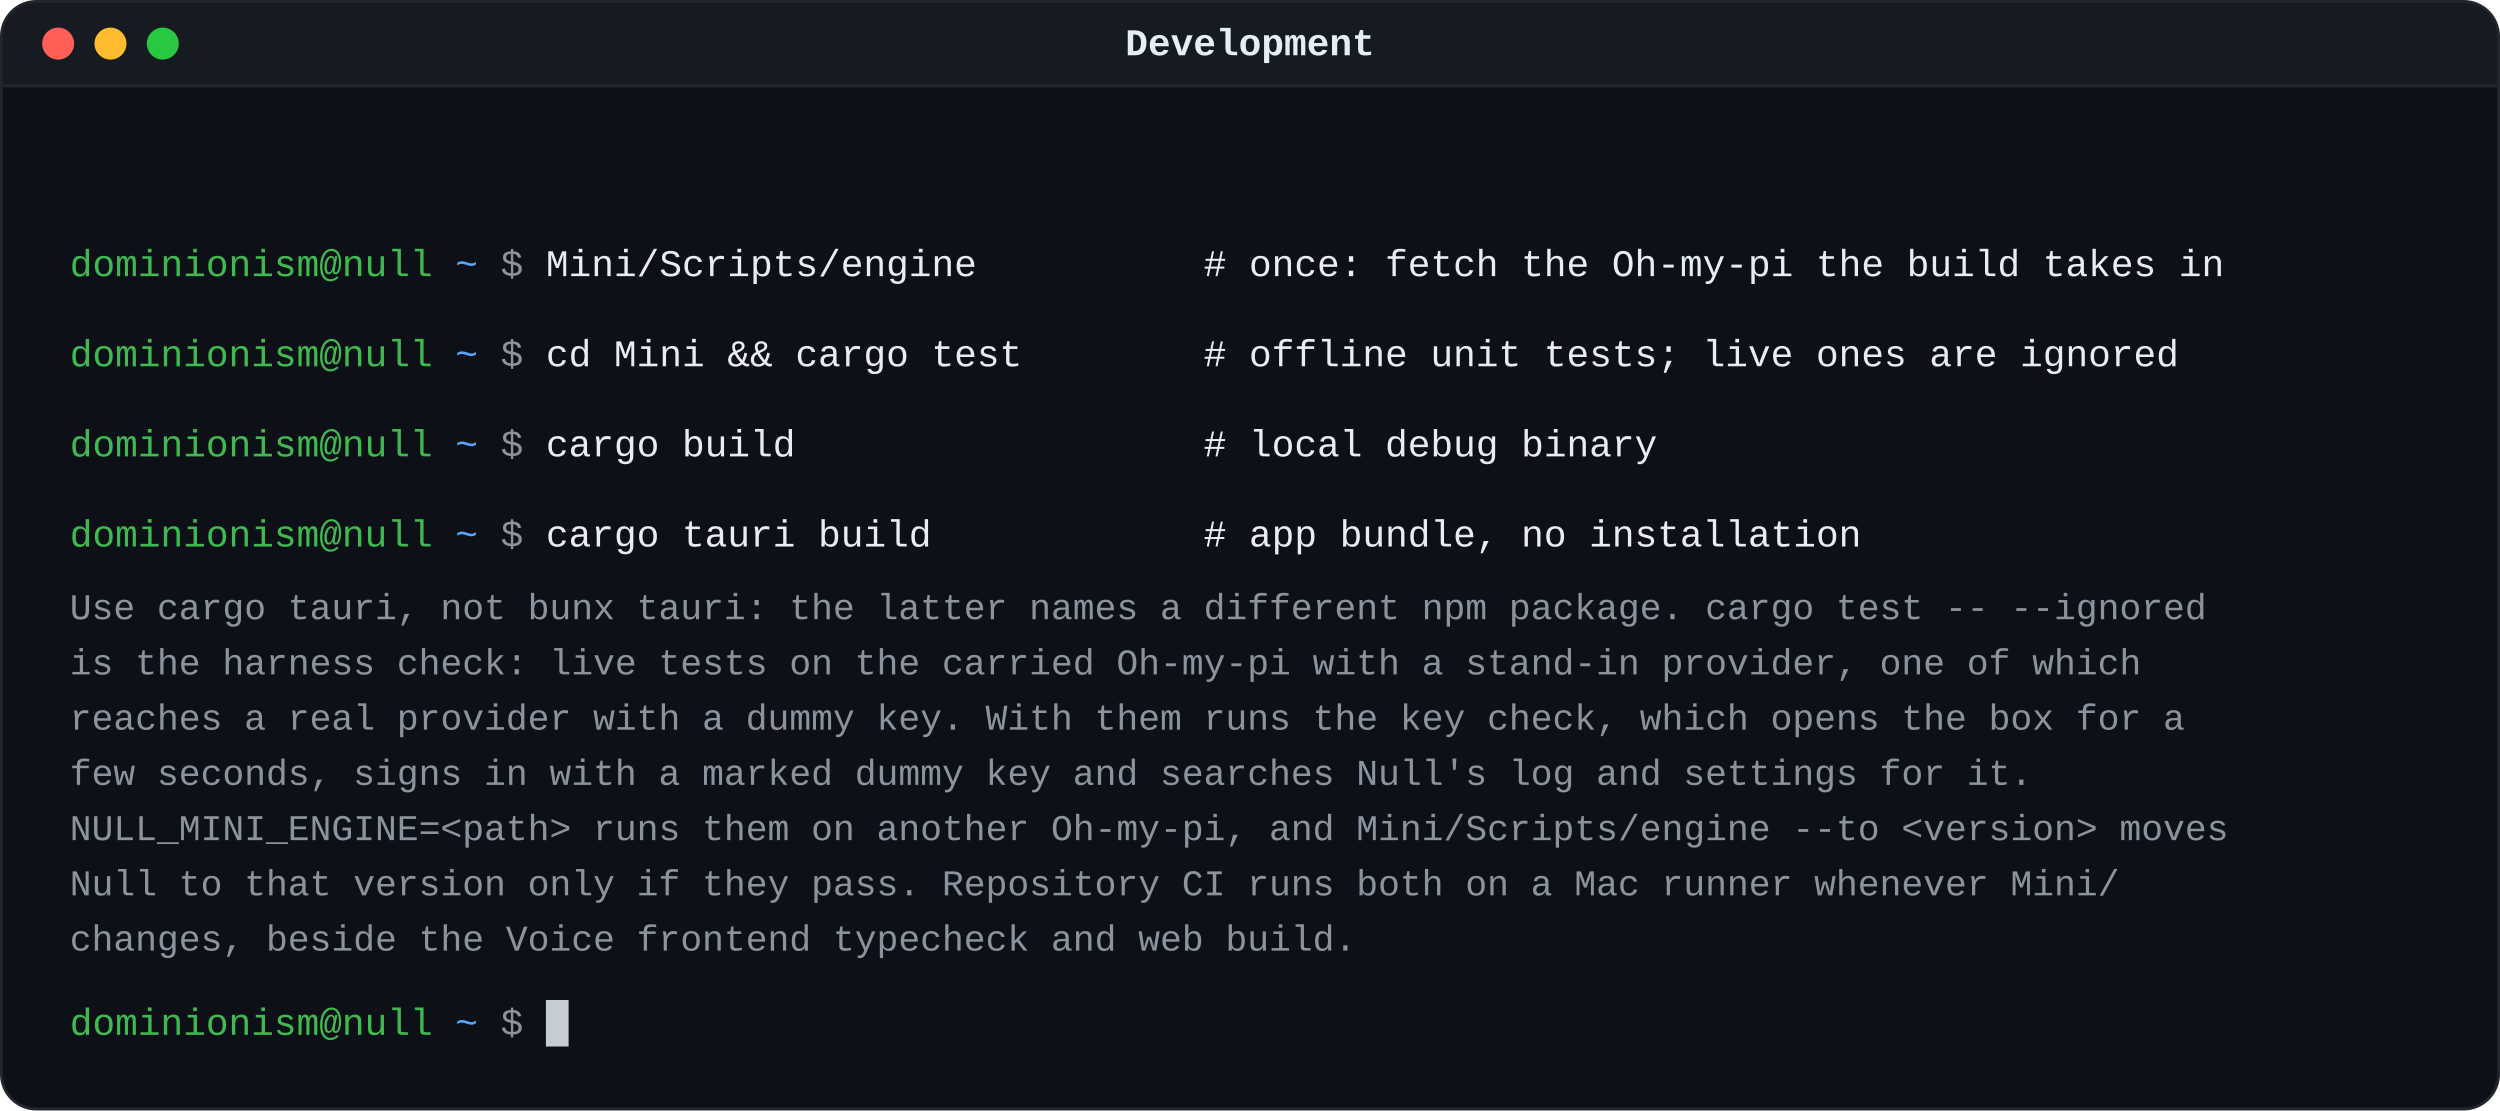
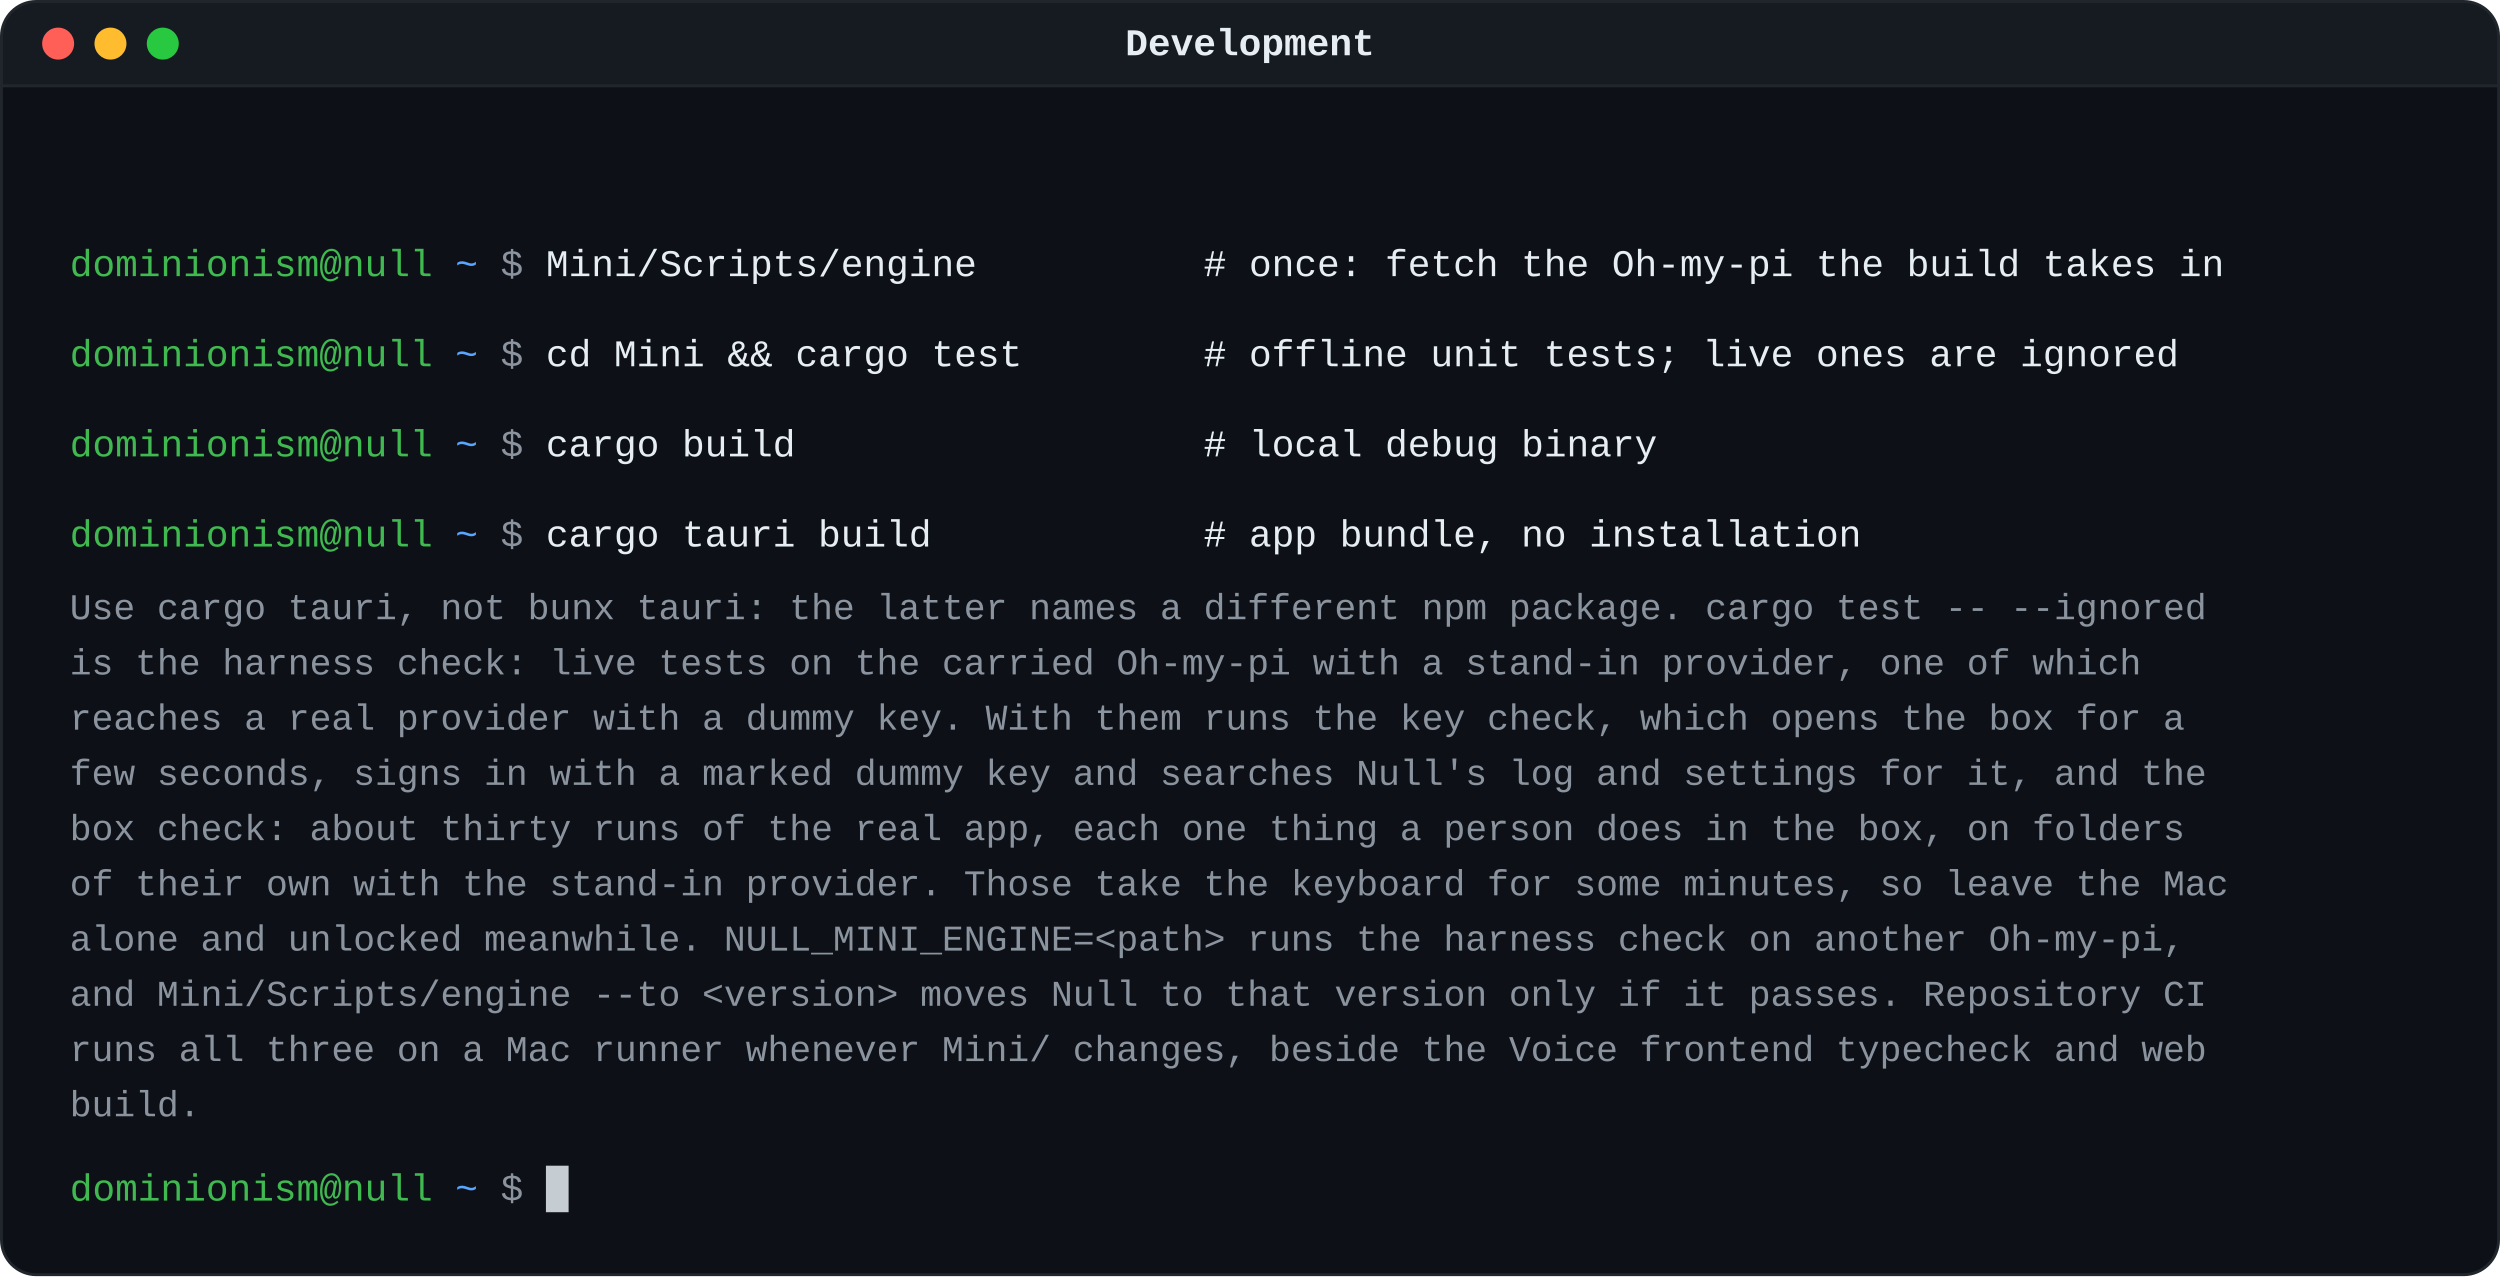
- <svg xmlns="http://www.w3.org/2000/svg" viewBox="0 0 860 382" width="860" height="382" fill="none" role="img" aria-label="Development. $ Mini/Scripts/engine          # once: fetch the Oh-my-pi the build takes in $ cd Mini &amp;&amp; cargo test        # offline unit tests; live ones are ignored $ cargo build                  # local debug binary $ cargo tauri build            # app bundle, no installation Use cargo tauri, not bunx tauri: the latter names a different npm package. cargo test -- --ignored is the harness check: live tests on the carried Oh-my-pi with a stand-in provider, one of which reaches a real provider with a dummy key. With them runs the key check, which opens the box for a few seconds, signs in with a marked dummy key and searches Null's log and settings for it. NULL_MINI_ENGINE=&lt;path&gt; runs them on another Oh-my-pi, and Mini/Scripts/engine --to &lt;version&gt; moves Null to that version only if they pass. Repository CI runs both on a Mac runner whenever Mini/ changes, beside the Voice frontend typecheck and web build.">
+ <svg xmlns="http://www.w3.org/2000/svg" viewBox="0 0 860 439" width="860" height="439" fill="none" role="img" aria-label="Development. $ Mini/Scripts/engine          # once: fetch the Oh-my-pi the build takes in $ cd Mini &amp;&amp; cargo test        # offline unit tests; live ones are ignored $ cargo build                  # local debug binary $ cargo tauri build            # app bundle, no installation Use cargo tauri, not bunx tauri: the latter names a different npm package. cargo test -- --ignored is the harness check: live tests on the carried Oh-my-pi with a stand-in provider, one of which reaches a real provider with a dummy key. With them runs the key check, which opens the box for a few seconds, signs in with a marked dummy key and searches Null's log and settings for it, and the box check: about thirty runs of the real app, each one thing a person does in the box, on folders of their own with the stand-in provider. Those take the keyboard for some minutes, so leave the Mac alone and unlocked meanwhile. NULL_MINI_ENGINE=&lt;path&gt; runs the harness check on another Oh-my-pi, and Mini/Scripts/engine --to &lt;version&gt; moves Null to that version only if it passes. Repository CI runs all three on a Mac runner whenever Mini/ changes, beside the Voice frontend typecheck and web build.">
  <style>
    text { font-family: ui-monospace,SFMono-Regular,'SF Mono',Menlo,Consolas,'Liberation Mono',monospace; }
    .rise { animation: rise .35s ease-out both; }
    .fade { animation: fade .4s ease-out both; }
    .blink { animation: blink 1.1s steps(1) infinite; }
    @keyframes rise { from { opacity: 0; transform: translateY(4px); } }
    @keyframes fade { from { opacity: 0; } }
    @keyframes blink { 50% { opacity: 0; } }
    @keyframes hold { 0%, 99.9% { opacity: 1; } 100% { opacity: 0; } }
    @media (prefers-reduced-motion: reduce) { * { animation: none !important; } }
    .c0 { opacity: 0; transform: translateX(577.2px); animation: c0 4.070s steps(74, end) 0.350s both, hold 4.670s linear both; }
    @keyframes c0 { from { transform: translateX(0); } }
    .c1 { opacity: 0; transform: translateX(561.6px); animation: c1 3.960s steps(72, end) 5.170s both, hold 9.380s linear both; }
    @keyframes c1 { from { transform: translateX(0); } }
    .c2 { opacity: 0; transform: translateX(382.2px); animation: c2 2.695s steps(49, end) 9.880s both, hold 12.825s linear both; }
    @keyframes c2 { from { transform: translateX(0); } }
    .c3 { opacity: 0; transform: translateX(452.4px); animation: c3 3.190s steps(58, end) 13.325s both, hold 16.765s linear both; }
    @keyframes c3 { from { transform: translateX(0); } }
  </style>
  <clipPath id="win">
-     <rect x="0.5" y="0.5" width="859" height="381" rx="12" />
+     <rect x="0.5" y="0.5" width="859" height="438" rx="12" />
  </clipPath>
  <g clip-path="url(#win)">
-     <rect width="860" height="382" fill="#0D1117" />
+     <rect width="860" height="439" fill="#0D1117" />
    <rect width="860" height="30" fill="#161B22" />
    <path d="M0 29.5H860" stroke="#21262D" />
    <circle cx="20" cy="15.0" r="5.5" fill="#FF5F57" />
    <circle cx="38" cy="15.0" r="5.5" fill="#FEBC2E" />
    <circle cx="56" cy="15.0" r="5.5" fill="#28C840" />
    <text x="430.0" y="19.0" font-size="13" font-weight="600" fill="#E6EDF3" text-anchor="middle">Development</text>
    <text x="24.0" y="95" font-size="13" fill="#3FB950" textLength="124.8" lengthAdjust="spacing">dominionism@null</text>
    <text x="156.6" y="95" font-size="13" fill="#58A6FF">~</text>
    <text x="172.2" y="95" font-size="13" fill="#8B949E">$</text>
    <text x="187.8" y="95" font-size="13" fill="#E6EDF3" textLength="577.2" lengthAdjust="spacing" xml:space="preserve">Mini/Scripts/engine          # once: fetch the Oh-my-pi the build takes in</text>
    <clipPath id="c0-clip">
      <rect x="187.8" y="82" width="585.0" height="18" />
    </clipPath>
    <g clip-path="url(#c0-clip)">
      <g class="c0">
        <rect x="187.8" y="82" width="577.2" height="18" fill="#0D1117" />
        <rect x="187.8" y="83" width="7.8" height="16" fill="#E6EDF3" opacity=".85" />
      </g>
    </g>
    <text x="24.0" y="126" font-size="13" fill="#3FB950" textLength="124.8" lengthAdjust="spacing">dominionism@null</text>
    <text x="156.6" y="126" font-size="13" fill="#58A6FF">~</text>
    <text x="172.2" y="126" font-size="13" fill="#8B949E">$</text>
    <text x="187.8" y="126" font-size="13" fill="#E6EDF3" textLength="561.6" lengthAdjust="spacing" xml:space="preserve">cd Mini &amp;&amp; cargo test        # offline unit tests; live ones are ignored</text>
    <clipPath id="c1-clip">
      <rect x="187.8" y="113" width="569.4" height="18" />
    </clipPath>
    <g clip-path="url(#c1-clip)">
      <g class="c1">
        <rect x="187.8" y="113" width="561.6" height="18" fill="#0D1117" />
        <rect x="187.8" y="114" width="7.8" height="16" fill="#E6EDF3" opacity=".85" />
      </g>
    </g>
    <text x="24.0" y="157" font-size="13" fill="#3FB950" textLength="124.8" lengthAdjust="spacing">dominionism@null</text>
    <text x="156.6" y="157" font-size="13" fill="#58A6FF">~</text>
    <text x="172.2" y="157" font-size="13" fill="#8B949E">$</text>
    <text x="187.8" y="157" font-size="13" fill="#E6EDF3" textLength="382.2" lengthAdjust="spacing" xml:space="preserve">cargo build                  # local debug binary</text>
    <clipPath id="c2-clip">
      <rect x="187.8" y="144" width="390.0" height="18" />
    </clipPath>
    <g clip-path="url(#c2-clip)">
      <g class="c2">
        <rect x="187.8" y="144" width="382.2" height="18" fill="#0D1117" />
        <rect x="187.8" y="145" width="7.8" height="16" fill="#E6EDF3" opacity=".85" />
      </g>
    </g>
    <text x="24.0" y="188" font-size="13" fill="#3FB950" textLength="124.8" lengthAdjust="spacing">dominionism@null</text>
    <text x="156.6" y="188" font-size="13" fill="#58A6FF">~</text>
    <text x="172.2" y="188" font-size="13" fill="#8B949E">$</text>
    <text x="187.8" y="188" font-size="13" fill="#E6EDF3" textLength="452.4" lengthAdjust="spacing" xml:space="preserve">cargo tauri build            # app bundle, no installation</text>
    <clipPath id="c3-clip">
      <rect x="187.8" y="175" width="460.2" height="18" />
    </clipPath>
    <g clip-path="url(#c3-clip)">
      <g class="c3">
        <rect x="187.8" y="175" width="452.4" height="18" fill="#0D1117" />
        <rect x="187.8" y="176" width="7.8" height="16" fill="#E6EDF3" opacity=".85" />
      </g>
    </g>
    <text x="24" y="213.0" font-size="12.5" fill="#8B949E">Use cargo tauri, not bunx tauri: the latter names a different npm package. cargo test -- --ignored</text>
    <text x="24" y="232.0" font-size="12.5" fill="#8B949E">is the harness check: live tests on the carried Oh-my-pi with a stand-in provider, one of which</text>
    <text x="24" y="251.0" font-size="12.5" fill="#8B949E">reaches a real provider with a dummy key. With them runs the key check, which opens the box for a</text>
-     <text x="24" y="270.0" font-size="12.5" fill="#8B949E">few seconds, signs in with a marked dummy key and searches Null's log and settings for it.</text>
-     <text x="24" y="289.0" font-size="12.5" fill="#8B949E">NULL_MINI_ENGINE=&lt;path&gt; runs them on another Oh-my-pi, and Mini/Scripts/engine --to &lt;version&gt; moves</text>
-     <text x="24" y="308.0" font-size="12.5" fill="#8B949E">Null to that version only if they pass. Repository CI runs both on a Mac runner whenever Mini/</text>
-     <text x="24" y="327.0" font-size="12.5" fill="#8B949E">changes, beside the Voice frontend typecheck and web build.</text>
+     <text x="24" y="270.0" font-size="12.5" fill="#8B949E">few seconds, signs in with a marked dummy key and searches Null's log and settings for it, and the</text>
+     <text x="24" y="289.0" font-size="12.5" fill="#8B949E">box check: about thirty runs of the real app, each one thing a person does in the box, on folders</text>
+     <text x="24" y="308.0" font-size="12.5" fill="#8B949E">of their own with the stand-in provider. Those take the keyboard for some minutes, so leave the Mac</text>
+     <text x="24" y="327.0" font-size="12.5" fill="#8B949E">alone and unlocked meanwhile. NULL_MINI_ENGINE=&lt;path&gt; runs the harness check on another Oh-my-pi,</text>
+     <text x="24" y="346.0" font-size="12.5" fill="#8B949E">and Mini/Scripts/engine --to &lt;version&gt; moves Null to that version only if it passes. Repository CI</text>
+     <text x="24" y="365.0" font-size="12.5" fill="#8B949E">runs all three on a Mac runner whenever Mini/ changes, beside the Voice frontend typecheck and web</text>
+     <text x="24" y="384.0" font-size="12.5" fill="#8B949E">build.</text>
    <g class="fade" style="animation-delay:17.215s">
-       <text x="24.0" y="356" font-size="13" fill="#3FB950" textLength="124.8" lengthAdjust="spacing">dominionism@null</text>
-       <text x="156.6" y="356" font-size="13" fill="#58A6FF">~</text>
-       <text x="172.2" y="356" font-size="13" fill="#8B949E">$</text>
-       <rect class="blink" x="187.8" y="344" width="7.8" height="16" fill="#E6EDF3" opacity=".85" />
+       <text x="24.0" y="413" font-size="13" fill="#3FB950" textLength="124.8" lengthAdjust="spacing">dominionism@null</text>
+       <text x="156.6" y="413" font-size="13" fill="#58A6FF">~</text>
+       <text x="172.2" y="413" font-size="13" fill="#8B949E">$</text>
+       <rect class="blink" x="187.8" y="401" width="7.8" height="16" fill="#E6EDF3" opacity=".85" />
    </g>
  </g>
-   <rect x="0.5" y="0.5" width="859" height="381" rx="12" stroke="#21262D" />
+   <rect x="0.5" y="0.5" width="859" height="438" rx="12" stroke="#21262D" />
</svg>
